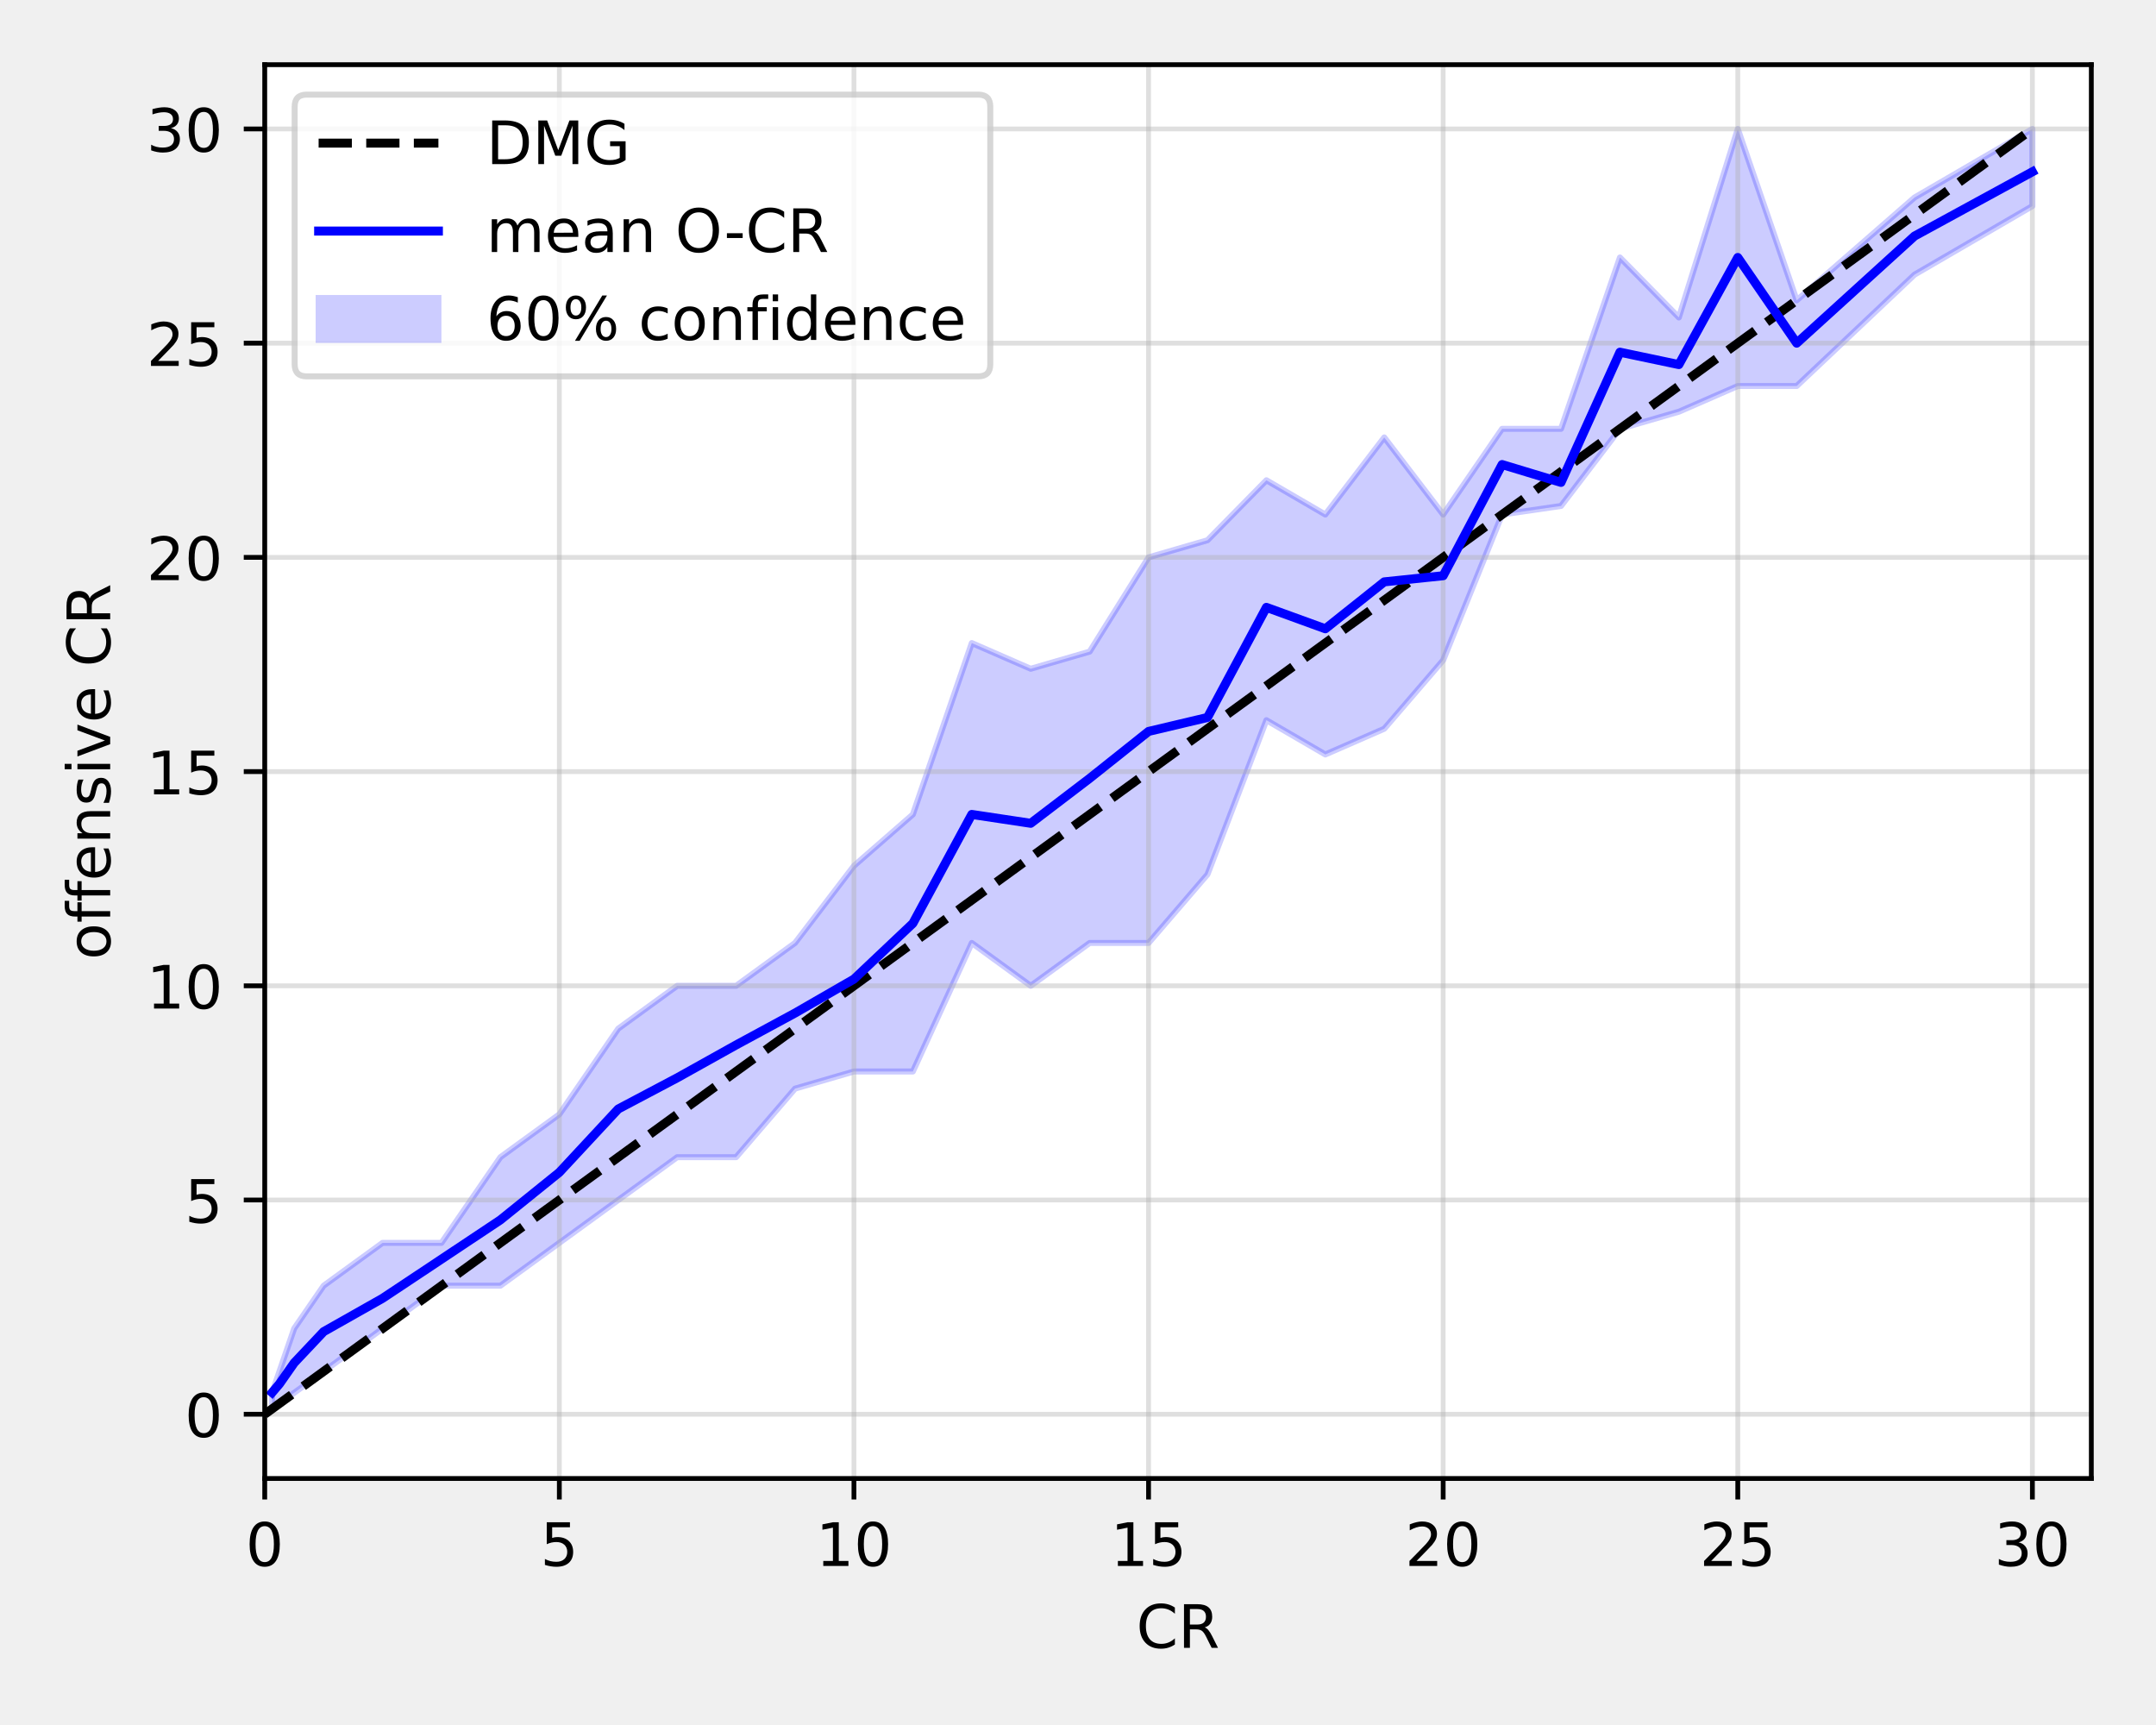
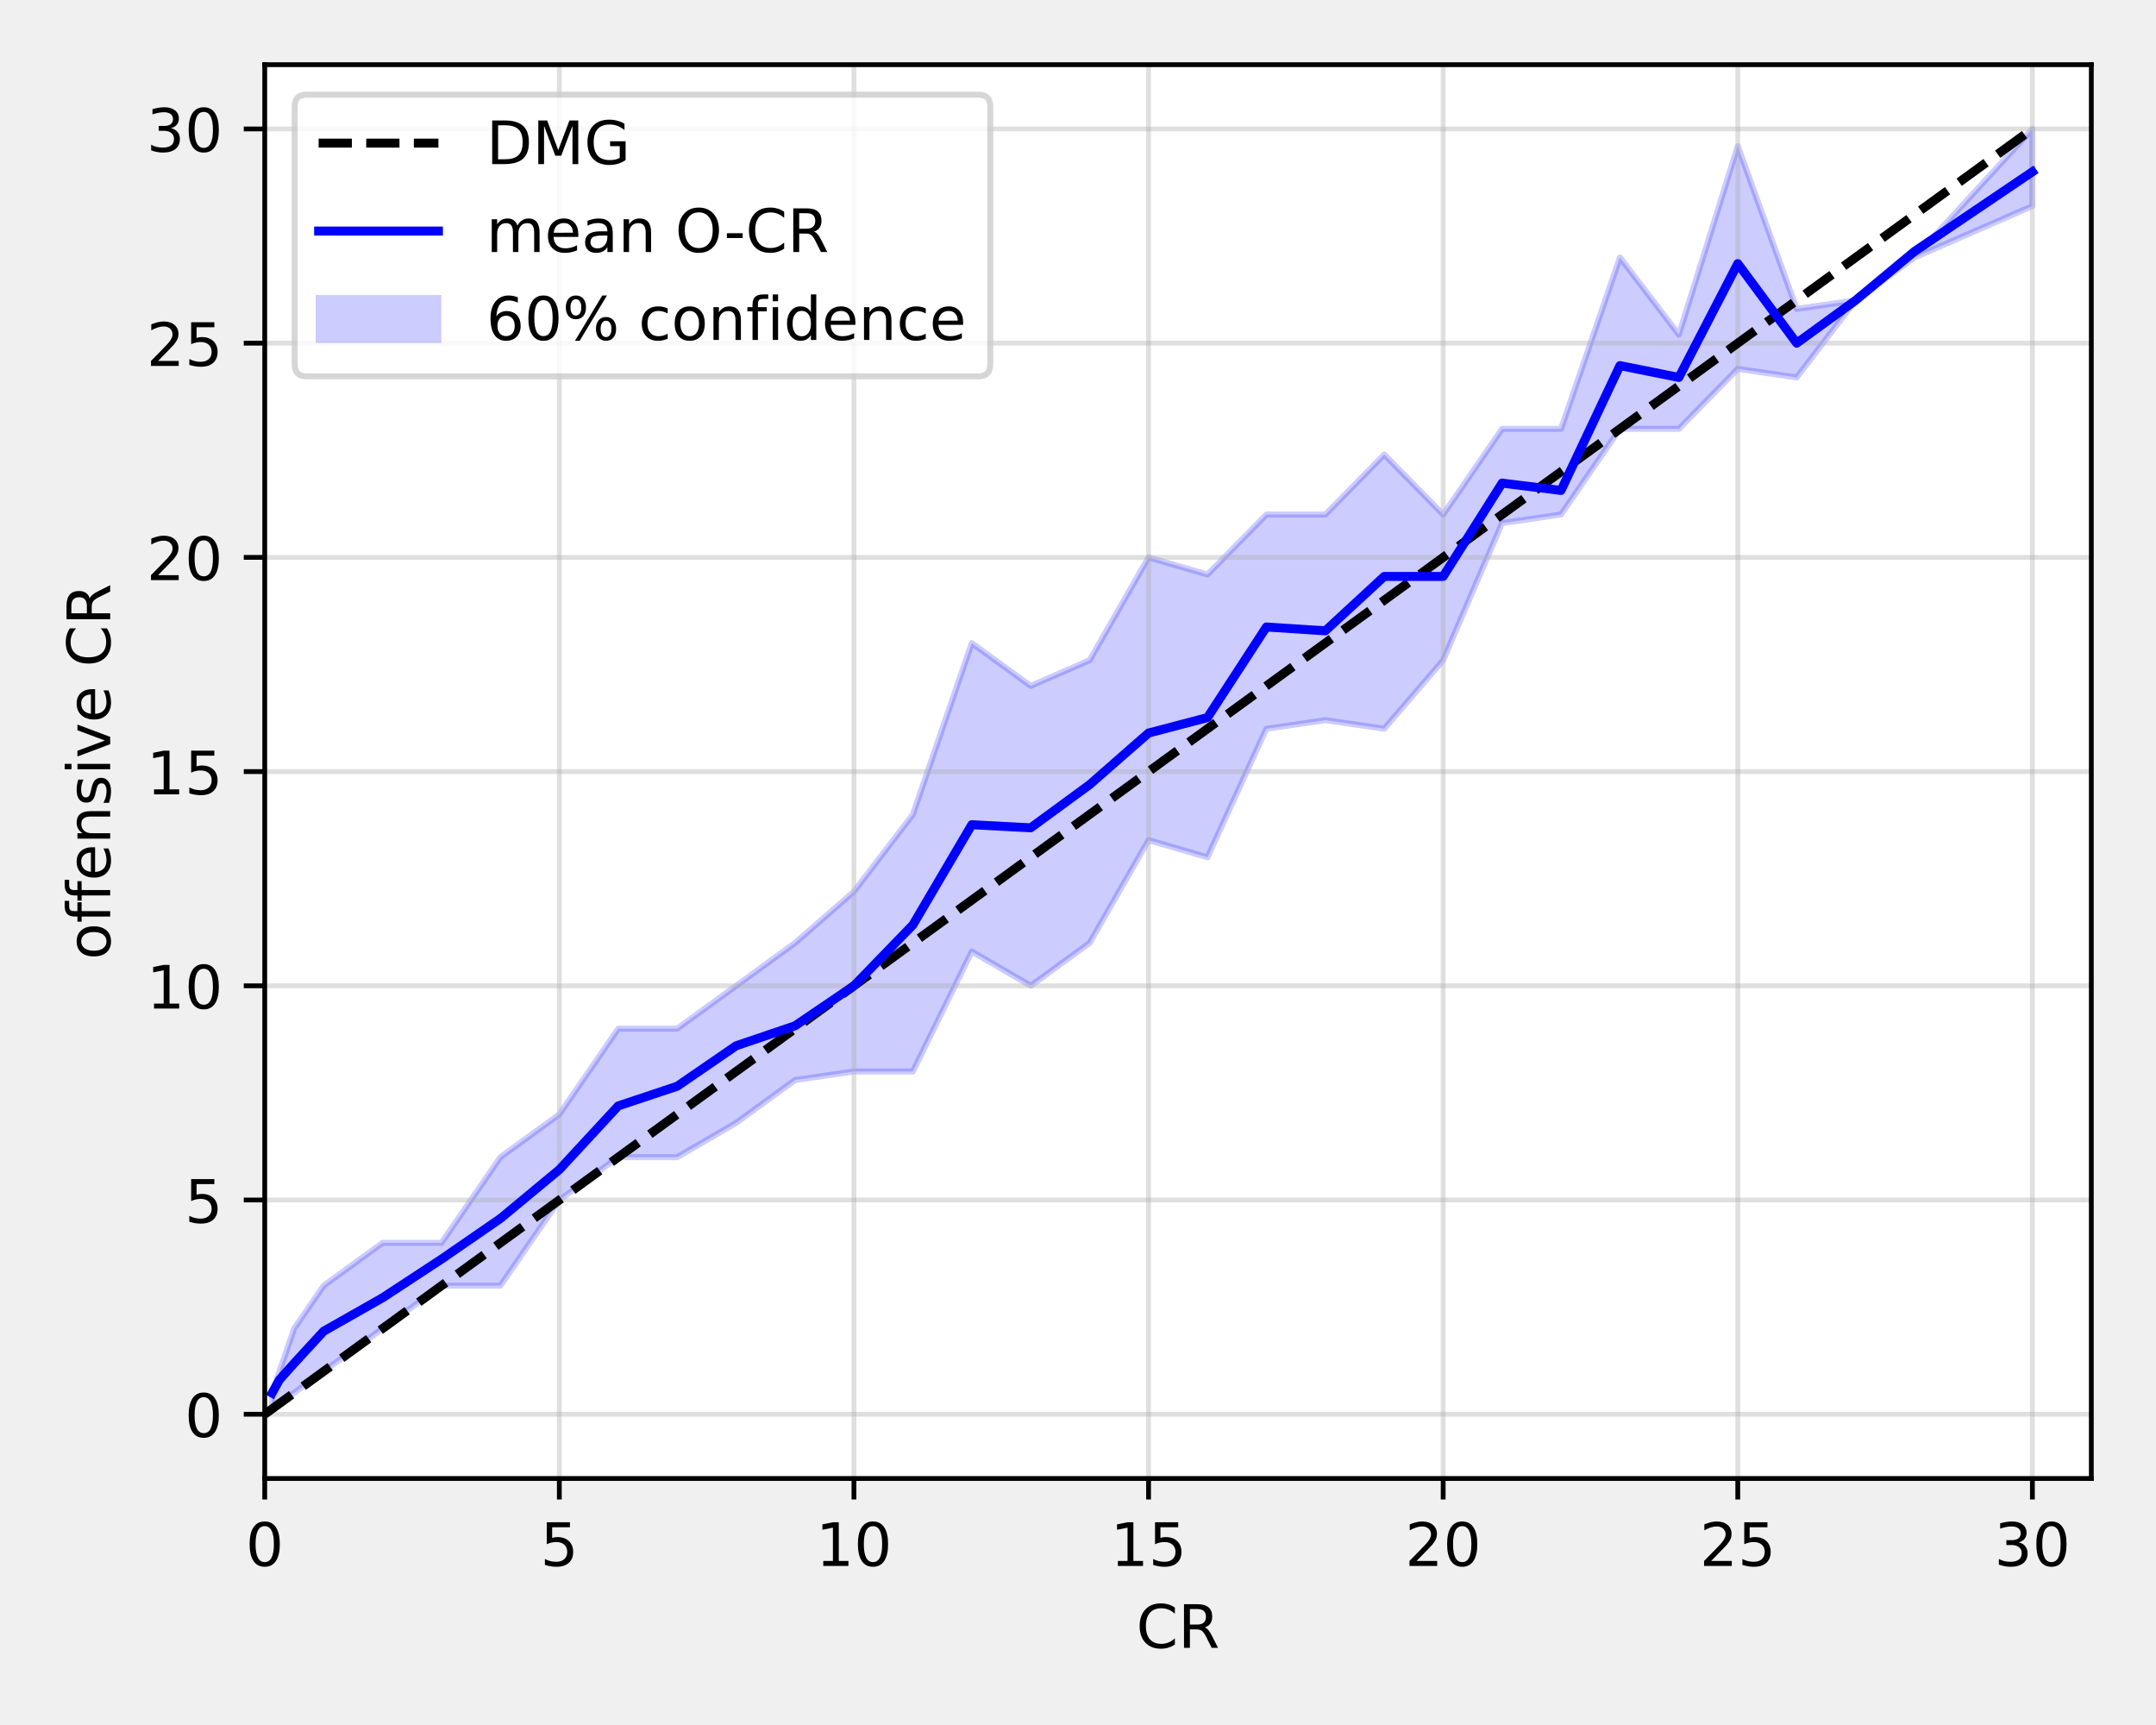
<svg xmlns="http://www.w3.org/2000/svg" xmlns:xlink="http://www.w3.org/1999/xlink" height="288pt" version="1.1" viewBox="0 0 360 288" width="360pt">
  <defs>
    <style type="text/css">*{stroke-linecap:butt;stroke-linejoin:round;}</style>
  </defs>
  <g id="figure_1">
    <g id="patch_1">
      <path d="M 0 288  L 360 288  L 360 0  L 0 0  z " style="fill:none;" />
    </g>
    <g id="axes_1">
      <g id="patch_2">
        <path d="M 44.203 246.844  L 349.2 246.844  L 349.2 10.8  L 44.203 10.8  z " style="fill:#ffffff;" />
      </g>
      <g id="PolyCollection_1">
        <defs>
-           <path d="M 45.433 -55.462  L 45.433 -53.674  L 46.663 -53.674  L 49.122 -55.462  L 54.042 -59.038  L 63.88 -66.191  L 73.719 -73.344  L 83.558 -73.344  L 93.396 -80.497  L 103.235 -87.65  L 113.073 -94.803  L 122.912 -94.803  L 132.751 -106.247  L 142.589 -109.108  L 152.428 -109.108  L 162.266 -130.567  L 172.105 -123.414  L 181.944 -130.567  L 191.782 -130.567  L 201.621 -142.011  L 211.459 -167.762  L 221.298 -162.039  L 231.137 -166.331  L 240.975 -177.776  L 250.814 -202.095  L 260.653 -203.526  L 270.491 -216.401  L 280.33 -219.262  L 290.168 -223.554  L 300.007 -223.554  L 319.684 -242.151  L 339.361 -253.596  L 339.361 -266.471  L 339.361 -266.471  L 319.684 -255.026  L 300.007 -237.859  L 290.168 -266.471  L 280.33 -234.998  L 270.491 -245.012  L 260.653 -216.401  L 250.814 -216.401  L 240.975 -202.095  L 231.137 -214.97  L 221.298 -202.095  L 211.459 -207.817  L 201.621 -197.803  L 191.782 -194.942  L 181.944 -179.206  L 172.105 -176.345  L 162.266 -180.637  L 152.428 -152.025  L 142.589 -143.442  L 132.751 -130.567  L 122.912 -123.414  L 113.073 -123.414  L 103.235 -116.261  L 93.396 -101.955  L 83.558 -94.803  L 73.719 -80.497  L 63.88 -80.497  L 54.042 -73.344  L 49.122 -66.191  L 46.663 -59.038  L 45.433 -55.462  z " id="mcd72225d1b" style="stroke:#0000ff;stroke-opacity:0.2;" />
+           <path d="M 45.433 -55.462  L 45.433 -53.674  L 46.663 -53.674  L 49.122 -55.462  L 54.042 -59.038  L 63.88 -66.191  L 73.719 -73.344  L 83.558 -73.344  L 93.396 -87.65  L 103.235 -94.803  L 113.073 -94.803  L 122.912 -100.525  L 132.751 -107.678  L 142.589 -109.108  L 152.428 -109.108  L 162.266 -129.136  L 172.105 -123.414  L 181.944 -130.567  L 191.782 -147.734  L 201.621 -144.872  L 211.459 -166.331  L 221.298 -167.762  L 231.137 -166.331  L 240.975 -177.776  L 250.814 -200.665  L 260.653 -202.095  L 270.491 -216.401  L 280.33 -216.401  L 290.168 -226.415  L 300.007 -224.984  L 309.846 -237.859  L 319.684 -245.012  L 339.361 -253.596  L 339.361 -266.471  L 339.361 -266.471  L 319.684 -245.012  L 309.846 -237.859  L 300.007 -236.429  L 290.168 -263.61  L 280.33 -232.137  L 270.491 -245.012  L 260.653 -216.401  L 250.814 -216.401  L 240.975 -202.095  L 231.137 -212.109  L 221.298 -202.095  L 211.459 -202.095  L 201.621 -192.081  L 191.782 -194.942  L 181.944 -177.776  L 172.105 -173.484  L 162.266 -180.637  L 152.428 -152.025  L 142.589 -139.15  L 132.751 -130.567  L 122.912 -123.414  L 113.073 -116.261  L 103.235 -116.261  L 93.396 -101.955  L 83.558 -94.803  L 73.719 -80.497  L 63.88 -80.497  L 54.042 -73.344  L 49.122 -66.191  L 46.663 -59.038  L 45.433 -55.462  z " id="m04fa3a4625" style="stroke:#0000ff;stroke-opacity:0.2;" />
        </defs>
-         <g clip-path="url(#p4cd18adfa7)">
-           <use style="fill:#0000ff;fill-opacity:0.2;stroke:#0000ff;stroke-opacity:0.2;" x="0" xlink:href="#mcd72225d1b" y="288" />
+         <g clip-path="url(#pb06943014a)">
+           <use style="fill:#0000ff;fill-opacity:0.2;stroke:#0000ff;stroke-opacity:0.2;" x="0" xlink:href="#m04fa3a4625" y="288" />
        </g>
      </g>
      <g id="matplotlib.axis_1">
        <g id="xtick_1">
          <g id="line2d_1">
-             <path clip-path="url(#p4cd18adfa7)" d="M 44.203 246.844  L 44.203 10.8  " style="fill:none;stroke:#b0b0b0;stroke-linecap:square;stroke-opacity:0.4;stroke-width:0.8;" />
+             <path clip-path="url(#pb06943014a)" d="M 44.203 246.844  L 44.203 10.8  " style="fill:none;stroke:#b0b0b0;stroke-linecap:square;stroke-opacity:0.4;stroke-width:0.8;" />
          </g>
          <g id="line2d_2">
            <defs>
-               <path d="M 0 0  L 0 3.5  " id="me4861f5e80" style="stroke:#000000;stroke-width:0.8;" />
-             </defs>
-             <g>
-               <use style="stroke:#000000;stroke-width:0.8;" x="44.203" xlink:href="#me4861f5e80" y="246.844" />
+               <path d="M 0 0  L 0 3.5  " id="m5f809f727a" style="stroke:#000000;stroke-width:0.8;" />
+             </defs>
+             <g>
+               <use style="stroke:#000000;stroke-width:0.8;" x="44.203" xlink:href="#m5f809f727a" y="246.844" />
            </g>
          </g>
          <g id="text_1">
            <g transform="translate(41.02188 261.4422)scale(0.1 -0.1)">
              <defs>
                <path d="M 31.781 66.406  Q 24.172 66.406 20.328 58.906  Q 16.5 51.422 16.5 36.375  Q 16.5 21.391 20.328 13.891  Q 24.172 6.391 31.781 6.391  Q 39.453 6.391 43.281 13.891  Q 47.125 21.391 47.125 36.375  Q 47.125 51.422 43.281 58.906  Q 39.453 66.406 31.781 66.406  z M 31.781 74.219  Q 44.047 74.219 50.516 64.516  Q 56.984 54.828 56.984 36.375  Q 56.984 17.969 50.516 8.266  Q 44.047 -1.422 31.781 -1.422  Q 19.531 -1.422 13.062 8.266  Q 6.594 17.969 6.594 36.375  Q 6.594 54.828 13.062 64.516  Q 19.531 74.219 31.781 74.219  z " id="DejaVuSans-48" />
              </defs>
              <use xlink:href="#DejaVuSans-48" />
            </g>
          </g>
        </g>
        <g id="xtick_2">
          <g id="line2d_3">
-             <path clip-path="url(#p4cd18adfa7)" d="M 93.396 246.844  L 93.396 10.8  " style="fill:none;stroke:#b0b0b0;stroke-linecap:square;stroke-opacity:0.4;stroke-width:0.8;" />
+             <path clip-path="url(#pb06943014a)" d="M 93.396 246.844  L 93.396 10.8  " style="fill:none;stroke:#b0b0b0;stroke-linecap:square;stroke-opacity:0.4;stroke-width:0.8;" />
          </g>
          <g id="line2d_4">
            <g>
-               <use style="stroke:#000000;stroke-width:0.8;" x="93.396" xlink:href="#me4861f5e80" y="246.844" />
+               <use style="stroke:#000000;stroke-width:0.8;" x="93.396" xlink:href="#m5f809f727a" y="246.844" />
            </g>
          </g>
          <g id="text_2">
            <g transform="translate(90.21492 261.4422)scale(0.1 -0.1)">
              <defs>
                <path d="M 10.797 72.906  L 49.516 72.906  L 49.516 64.594  L 19.828 64.594  L 19.828 46.734  Q 21.969 47.469 24.109 47.828  Q 26.266 48.188 28.422 48.188  Q 40.625 48.188 47.75 41.5  Q 54.891 34.812 54.891 23.391  Q 54.891 11.625 47.562 5.094  Q 40.234 -1.422 26.906 -1.422  Q 22.312 -1.422 17.547 -0.641  Q 12.797 0.141 7.719 1.703  L 7.719 11.625  Q 12.109 9.234 16.797 8.062  Q 21.484 6.891 26.703 6.891  Q 35.156 6.891 40.078 11.328  Q 45.016 15.766 45.016 23.391  Q 45.016 31 40.078 35.438  Q 35.156 39.891 26.703 39.891  Q 22.75 39.891 18.812 39.016  Q 14.891 38.141 10.797 36.281  z " id="DejaVuSans-53" />
              </defs>
              <use xlink:href="#DejaVuSans-53" />
            </g>
          </g>
        </g>
        <g id="xtick_3">
          <g id="line2d_5">
-             <path clip-path="url(#p4cd18adfa7)" d="M 142.589 246.844  L 142.589 10.8  " style="fill:none;stroke:#b0b0b0;stroke-linecap:square;stroke-opacity:0.4;stroke-width:0.8;" />
+             <path clip-path="url(#pb06943014a)" d="M 142.589 246.844  L 142.589 10.8  " style="fill:none;stroke:#b0b0b0;stroke-linecap:square;stroke-opacity:0.4;stroke-width:0.8;" />
          </g>
          <g id="line2d_6">
            <g>
-               <use style="stroke:#000000;stroke-width:0.8;" x="142.589" xlink:href="#me4861f5e80" y="246.844" />
+               <use style="stroke:#000000;stroke-width:0.8;" x="142.589" xlink:href="#m5f809f727a" y="246.844" />
            </g>
          </g>
          <g id="text_3">
            <g transform="translate(136.2267 261.4422)scale(0.1 -0.1)">
              <defs>
                <path d="M 12.406 8.297  L 28.516 8.297  L 28.516 63.922  L 10.984 60.406  L 10.984 69.391  L 28.422 72.906  L 38.281 72.906  L 38.281 8.297  L 54.391 8.297  L 54.391 0  L 12.406 0  z " id="DejaVuSans-49" />
              </defs>
              <use xlink:href="#DejaVuSans-49" />
              <use x="63.623" xlink:href="#DejaVuSans-48" />
            </g>
          </g>
        </g>
        <g id="xtick_4">
          <g id="line2d_7">
-             <path clip-path="url(#p4cd18adfa7)" d="M 191.782 246.844  L 191.782 10.8  " style="fill:none;stroke:#b0b0b0;stroke-linecap:square;stroke-opacity:0.4;stroke-width:0.8;" />
+             <path clip-path="url(#pb06943014a)" d="M 191.782 246.844  L 191.782 10.8  " style="fill:none;stroke:#b0b0b0;stroke-linecap:square;stroke-opacity:0.4;stroke-width:0.8;" />
          </g>
          <g id="line2d_8">
            <g>
-               <use style="stroke:#000000;stroke-width:0.8;" x="191.782" xlink:href="#me4861f5e80" y="246.844" />
+               <use style="stroke:#000000;stroke-width:0.8;" x="191.782" xlink:href="#m5f809f727a" y="246.844" />
            </g>
          </g>
          <g id="text_4">
            <g transform="translate(185.4198 261.4422)scale(0.1 -0.1)">
              <use xlink:href="#DejaVuSans-49" />
              <use x="63.623" xlink:href="#DejaVuSans-53" />
            </g>
          </g>
        </g>
        <g id="xtick_5">
          <g id="line2d_9">
-             <path clip-path="url(#p4cd18adfa7)" d="M 240.975 246.844  L 240.975 10.8  " style="fill:none;stroke:#b0b0b0;stroke-linecap:square;stroke-opacity:0.4;stroke-width:0.8;" />
+             <path clip-path="url(#pb06943014a)" d="M 240.975 246.844  L 240.975 10.8  " style="fill:none;stroke:#b0b0b0;stroke-linecap:square;stroke-opacity:0.4;stroke-width:0.8;" />
          </g>
          <g id="line2d_10">
            <g>
-               <use style="stroke:#000000;stroke-width:0.8;" x="240.975" xlink:href="#me4861f5e80" y="246.844" />
+               <use style="stroke:#000000;stroke-width:0.8;" x="240.975" xlink:href="#m5f809f727a" y="246.844" />
            </g>
          </g>
          <g id="text_5">
            <g transform="translate(234.6128 261.4422)scale(0.1 -0.1)">
              <defs>
                <path d="M 19.188 8.297  L 53.609 8.297  L 53.609 0  L 7.328 0  L 7.328 8.297  Q 12.938 14.109 22.625 23.891  Q 32.328 33.688 34.812 36.531  Q 39.547 41.844 41.422 45.531  Q 43.312 49.219 43.312 52.781  Q 43.312 58.594 39.234 62.25  Q 35.156 65.922 28.609 65.922  Q 23.969 65.922 18.812 64.312  Q 13.672 62.703 7.812 59.422  L 7.812 69.391  Q 13.766 71.781 18.938 73  Q 24.125 74.219 28.422 74.219  Q 39.75 74.219 46.484 68.547  Q 53.219 62.891 53.219 53.422  Q 53.219 48.922 51.531 44.891  Q 49.859 40.875 45.406 35.406  Q 44.188 33.984 37.641 27.219  Q 31.109 20.453 19.188 8.297  z " id="DejaVuSans-50" />
              </defs>
              <use xlink:href="#DejaVuSans-50" />
              <use x="63.623" xlink:href="#DejaVuSans-48" />
            </g>
          </g>
        </g>
        <g id="xtick_6">
          <g id="line2d_11">
-             <path clip-path="url(#p4cd18adfa7)" d="M 290.168 246.844  L 290.168 10.8  " style="fill:none;stroke:#b0b0b0;stroke-linecap:square;stroke-opacity:0.4;stroke-width:0.8;" />
+             <path clip-path="url(#pb06943014a)" d="M 290.168 246.844  L 290.168 10.8  " style="fill:none;stroke:#b0b0b0;stroke-linecap:square;stroke-opacity:0.4;stroke-width:0.8;" />
          </g>
          <g id="line2d_12">
            <g>
-               <use style="stroke:#000000;stroke-width:0.8;" x="290.168" xlink:href="#me4861f5e80" y="246.844" />
+               <use style="stroke:#000000;stroke-width:0.8;" x="290.168" xlink:href="#m5f809f727a" y="246.844" />
            </g>
          </g>
          <g id="text_6">
            <g transform="translate(283.8058 261.4422)scale(0.1 -0.1)">
              <use xlink:href="#DejaVuSans-50" />
              <use x="63.623" xlink:href="#DejaVuSans-53" />
            </g>
          </g>
        </g>
        <g id="xtick_7">
          <g id="line2d_13">
-             <path clip-path="url(#p4cd18adfa7)" d="M 339.361 246.844  L 339.361 10.8  " style="fill:none;stroke:#b0b0b0;stroke-linecap:square;stroke-opacity:0.4;stroke-width:0.8;" />
+             <path clip-path="url(#pb06943014a)" d="M 339.361 246.844  L 339.361 10.8  " style="fill:none;stroke:#b0b0b0;stroke-linecap:square;stroke-opacity:0.4;stroke-width:0.8;" />
          </g>
          <g id="line2d_14">
            <g>
-               <use style="stroke:#000000;stroke-width:0.8;" x="339.361" xlink:href="#me4861f5e80" y="246.844" />
+               <use style="stroke:#000000;stroke-width:0.8;" x="339.361" xlink:href="#m5f809f727a" y="246.844" />
            </g>
          </g>
          <g id="text_7">
            <g transform="translate(332.9989 261.4422)scale(0.1 -0.1)">
              <defs>
                <path d="M 40.578 39.312  Q 47.656 37.797 51.625 33  Q 55.609 28.219 55.609 21.188  Q 55.609 10.406 48.188 4.484  Q 40.766 -1.422 27.094 -1.422  Q 22.516 -1.422 17.656 -0.516  Q 12.797 0.391 7.625 2.203  L 7.625 11.719  Q 11.719 9.328 16.594 8.109  Q 21.484 6.891 26.812 6.891  Q 36.078 6.891 40.938 10.547  Q 45.797 14.203 45.797 21.188  Q 45.797 27.641 41.281 31.266  Q 36.766 34.906 28.719 34.906  L 20.219 34.906  L 20.219 43.016  L 29.109 43.016  Q 36.375 43.016 40.234 45.922  Q 44.094 48.828 44.094 54.297  Q 44.094 59.906 40.109 62.906  Q 36.141 65.922 28.719 65.922  Q 24.656 65.922 20.016 65.031  Q 15.375 64.156 9.812 62.312  L 9.812 71.094  Q 15.438 72.656 20.344 73.438  Q 25.25 74.219 29.594 74.219  Q 40.828 74.219 47.359 69.109  Q 53.906 64.016 53.906 55.328  Q 53.906 49.266 50.438 45.094  Q 46.969 40.922 40.578 39.312  z " id="DejaVuSans-51" />
              </defs>
              <use xlink:href="#DejaVuSans-51" />
              <use x="63.623" xlink:href="#DejaVuSans-48" />
            </g>
          </g>
        </g>
        <g id="text_8">
          <g transform="translate(189.7359 275.1203)scale(0.1 -0.1)">
            <defs>
              <path d="M 64.406 67.281  L 64.406 56.891  Q 59.422 61.531 53.781 63.812  Q 48.141 66.109 41.797 66.109  Q 29.297 66.109 22.656 58.469  Q 16.016 50.828 16.016 36.375  Q 16.016 21.969 22.656 14.328  Q 29.297 6.688 41.797 6.688  Q 48.141 6.688 53.781 8.984  Q 59.422 11.281 64.406 15.922  L 64.406 5.609  Q 59.234 2.094 53.438 0.328  Q 47.656 -1.422 41.219 -1.422  Q 24.656 -1.422 15.125 8.703  Q 5.609 18.844 5.609 36.375  Q 5.609 53.953 15.125 64.078  Q 24.656 74.219 41.219 74.219  Q 47.75 74.219 53.531 72.484  Q 59.328 70.75 64.406 67.281  z " id="DejaVuSans-67" />
              <path d="M 44.391 34.188  Q 47.562 33.109 50.562 29.594  Q 53.562 26.078 56.594 19.922  L 66.609 0  L 56 0  L 46.688 18.703  Q 43.062 26.031 39.672 28.422  Q 36.281 30.812 30.422 30.812  L 19.672 30.812  L 19.672 0  L 9.812 0  L 9.812 72.906  L 32.078 72.906  Q 44.578 72.906 50.734 67.672  Q 56.891 62.453 56.891 51.906  Q 56.891 45.016 53.688 40.469  Q 50.484 35.938 44.391 34.188  z M 19.672 64.797  L 19.672 38.922  L 32.078 38.922  Q 39.203 38.922 42.844 42.219  Q 46.484 45.516 46.484 51.906  Q 46.484 58.297 42.844 61.547  Q 39.203 64.797 32.078 64.797  z " id="DejaVuSans-82" />
            </defs>
            <use xlink:href="#DejaVuSans-67" />
            <use x="69.824" xlink:href="#DejaVuSans-82" />
          </g>
        </g>
      </g>
      <g id="matplotlib.axis_2">
        <g id="ytick_1">
          <g id="line2d_15">
-             <path clip-path="url(#p4cd18adfa7)" d="M 44.203 236.114  L 349.2 236.114  " style="fill:none;stroke:#b0b0b0;stroke-linecap:square;stroke-opacity:0.4;stroke-width:0.8;" />
+             <path clip-path="url(#pb06943014a)" d="M 44.203 236.114  L 349.2 236.114  " style="fill:none;stroke:#b0b0b0;stroke-linecap:square;stroke-opacity:0.4;stroke-width:0.8;" />
          </g>
          <g id="line2d_16">
            <defs>
-               <path d="M 0 0  L -3.5 0  " id="mf20b136aab" style="stroke:#000000;stroke-width:0.8;" />
-             </defs>
-             <g>
-               <use style="stroke:#000000;stroke-width:0.8;" x="44.203" xlink:href="#mf20b136aab" y="236.114" />
+               <path d="M 0 0  L -3.5 0  " id="m5bba1f485a" style="stroke:#000000;stroke-width:0.8;" />
+             </defs>
+             <g>
+               <use style="stroke:#000000;stroke-width:0.8;" x="44.203" xlink:href="#m5bba1f485a" y="236.114" />
            </g>
          </g>
          <g id="text_9">
            <g transform="translate(30.84062 239.9137)scale(0.1 -0.1)">
              <use xlink:href="#DejaVuSans-48" />
            </g>
          </g>
        </g>
        <g id="ytick_2">
          <g id="line2d_17">
-             <path clip-path="url(#p4cd18adfa7)" d="M 44.203 200.35  L 349.2 200.35  " style="fill:none;stroke:#b0b0b0;stroke-linecap:square;stroke-opacity:0.4;stroke-width:0.8;" />
+             <path clip-path="url(#pb06943014a)" d="M 44.203 200.35  L 349.2 200.35  " style="fill:none;stroke:#b0b0b0;stroke-linecap:square;stroke-opacity:0.4;stroke-width:0.8;" />
          </g>
          <g id="line2d_18">
            <g>
-               <use style="stroke:#000000;stroke-width:0.8;" x="44.203" xlink:href="#mf20b136aab" y="200.35" />
+               <use style="stroke:#000000;stroke-width:0.8;" x="44.203" xlink:href="#m5bba1f485a" y="200.35" />
            </g>
          </g>
          <g id="text_10">
            <g transform="translate(30.84062 204.1495)scale(0.1 -0.1)">
              <use xlink:href="#DejaVuSans-53" />
            </g>
          </g>
        </g>
        <g id="ytick_3">
          <g id="line2d_19">
-             <path clip-path="url(#p4cd18adfa7)" d="M 44.203 164.586  L 349.2 164.586  " style="fill:none;stroke:#b0b0b0;stroke-linecap:square;stroke-opacity:0.4;stroke-width:0.8;" />
+             <path clip-path="url(#pb06943014a)" d="M 44.203 164.586  L 349.2 164.586  " style="fill:none;stroke:#b0b0b0;stroke-linecap:square;stroke-opacity:0.4;stroke-width:0.8;" />
          </g>
          <g id="line2d_20">
            <g>
-               <use style="stroke:#000000;stroke-width:0.8;" x="44.203" xlink:href="#mf20b136aab" y="164.586" />
+               <use style="stroke:#000000;stroke-width:0.8;" x="44.203" xlink:href="#m5bba1f485a" y="164.586" />
            </g>
          </g>
          <g id="text_11">
            <g transform="translate(24.47812 168.3853)scale(0.1 -0.1)">
              <use xlink:href="#DejaVuSans-49" />
              <use x="63.623" xlink:href="#DejaVuSans-48" />
            </g>
          </g>
        </g>
        <g id="ytick_4">
          <g id="line2d_21">
-             <path clip-path="url(#p4cd18adfa7)" d="M 44.203 128.822  L 349.2 128.822  " style="fill:none;stroke:#b0b0b0;stroke-linecap:square;stroke-opacity:0.4;stroke-width:0.8;" />
+             <path clip-path="url(#pb06943014a)" d="M 44.203 128.822  L 349.2 128.822  " style="fill:none;stroke:#b0b0b0;stroke-linecap:square;stroke-opacity:0.4;stroke-width:0.8;" />
          </g>
          <g id="line2d_22">
            <g>
-               <use style="stroke:#000000;stroke-width:0.8;" x="44.203" xlink:href="#mf20b136aab" y="128.822" />
+               <use style="stroke:#000000;stroke-width:0.8;" x="44.203" xlink:href="#m5bba1f485a" y="128.822" />
            </g>
          </g>
          <g id="text_12">
            <g transform="translate(24.47812 132.6211)scale(0.1 -0.1)">
              <use xlink:href="#DejaVuSans-49" />
              <use x="63.623" xlink:href="#DejaVuSans-53" />
            </g>
          </g>
        </g>
        <g id="ytick_5">
          <g id="line2d_23">
-             <path clip-path="url(#p4cd18adfa7)" d="M 44.203 93.058  L 349.2 93.058  " style="fill:none;stroke:#b0b0b0;stroke-linecap:square;stroke-opacity:0.4;stroke-width:0.8;" />
+             <path clip-path="url(#pb06943014a)" d="M 44.203 93.058  L 349.2 93.058  " style="fill:none;stroke:#b0b0b0;stroke-linecap:square;stroke-opacity:0.4;stroke-width:0.8;" />
          </g>
          <g id="line2d_24">
            <g>
-               <use style="stroke:#000000;stroke-width:0.8;" x="44.203" xlink:href="#mf20b136aab" y="93.058" />
+               <use style="stroke:#000000;stroke-width:0.8;" x="44.203" xlink:href="#m5bba1f485a" y="93.058" />
            </g>
          </g>
          <g id="text_13">
            <g transform="translate(24.47812 96.85689)scale(0.1 -0.1)">
              <use xlink:href="#DejaVuSans-50" />
              <use x="63.623" xlink:href="#DejaVuSans-48" />
            </g>
          </g>
        </g>
        <g id="ytick_6">
          <g id="line2d_25">
-             <path clip-path="url(#p4cd18adfa7)" d="M 44.203 57.293  L 349.2 57.293  " style="fill:none;stroke:#b0b0b0;stroke-linecap:square;stroke-opacity:0.4;stroke-width:0.8;" />
+             <path clip-path="url(#pb06943014a)" d="M 44.203 57.293  L 349.2 57.293  " style="fill:none;stroke:#b0b0b0;stroke-linecap:square;stroke-opacity:0.4;stroke-width:0.8;" />
          </g>
          <g id="line2d_26">
            <g>
-               <use style="stroke:#000000;stroke-width:0.8;" x="44.203" xlink:href="#mf20b136aab" y="57.293" />
+               <use style="stroke:#000000;stroke-width:0.8;" x="44.203" xlink:href="#m5bba1f485a" y="57.293" />
            </g>
          </g>
          <g id="text_14">
            <g transform="translate(24.47812 61.09269)scale(0.1 -0.1)">
              <use xlink:href="#DejaVuSans-50" />
              <use x="63.623" xlink:href="#DejaVuSans-53" />
            </g>
          </g>
        </g>
        <g id="ytick_7">
          <g id="line2d_27">
-             <path clip-path="url(#p4cd18adfa7)" d="M 44.203 21.529  L 349.2 21.529  " style="fill:none;stroke:#b0b0b0;stroke-linecap:square;stroke-opacity:0.4;stroke-width:0.8;" />
+             <path clip-path="url(#pb06943014a)" d="M 44.203 21.529  L 349.2 21.529  " style="fill:none;stroke:#b0b0b0;stroke-linecap:square;stroke-opacity:0.4;stroke-width:0.8;" />
          </g>
          <g id="line2d_28">
            <g>
-               <use style="stroke:#000000;stroke-width:0.8;" x="44.203" xlink:href="#mf20b136aab" y="21.529" />
+               <use style="stroke:#000000;stroke-width:0.8;" x="44.203" xlink:href="#m5bba1f485a" y="21.529" />
            </g>
          </g>
          <g id="text_15">
            <g transform="translate(24.47812 25.32848)scale(0.1 -0.1)">
              <use xlink:href="#DejaVuSans-51" />
              <use x="63.623" xlink:href="#DejaVuSans-48" />
            </g>
          </g>
        </g>
        <g id="text_16">
          <g transform="translate(18.39844 160.2312)rotate(-90)scale(0.1 -0.1)">
            <defs>
              <path d="M 30.609 48.391  Q 23.391 48.391 19.188 42.75  Q 14.984 37.109 14.984 27.297  Q 14.984 17.484 19.156 11.844  Q 23.344 6.203 30.609 6.203  Q 37.797 6.203 41.984 11.859  Q 46.188 17.531 46.188 27.297  Q 46.188 37.016 41.984 42.703  Q 37.797 48.391 30.609 48.391  z M 30.609 56  Q 42.328 56 49.016 48.375  Q 55.719 40.766 55.719 27.297  Q 55.719 13.875 49.016 6.219  Q 42.328 -1.422 30.609 -1.422  Q 18.844 -1.422 12.172 6.219  Q 5.516 13.875 5.516 27.297  Q 5.516 40.766 12.172 48.375  Q 18.844 56 30.609 56  z " id="DejaVuSans-111" />
              <path d="M 37.109 75.984  L 37.109 68.5  L 28.516 68.5  Q 23.688 68.5 21.797 66.547  Q 19.922 64.594 19.922 59.516  L 19.922 54.688  L 34.719 54.688  L 34.719 47.703  L 19.922 47.703  L 19.922 0  L 10.891 0  L 10.891 47.703  L 2.297 47.703  L 2.297 54.688  L 10.891 54.688  L 10.891 58.5  Q 10.891 67.625 15.141 71.797  Q 19.391 75.984 28.609 75.984  z " id="DejaVuSans-102" />
              <path d="M 56.203 29.594  L 56.203 25.203  L 14.891 25.203  Q 15.484 15.922 20.484 11.062  Q 25.484 6.203 34.422 6.203  Q 39.594 6.203 44.453 7.469  Q 49.312 8.734 54.109 11.281  L 54.109 2.781  Q 49.266 0.734 44.188 -0.344  Q 39.109 -1.422 33.891 -1.422  Q 20.797 -1.422 13.156 6.188  Q 5.516 13.812 5.516 26.812  Q 5.516 40.234 12.766 48.109  Q 20.016 56 32.328 56  Q 43.359 56 49.781 48.891  Q 56.203 41.797 56.203 29.594  z M 47.219 32.234  Q 47.125 39.594 43.094 43.984  Q 39.062 48.391 32.422 48.391  Q 24.906 48.391 20.391 44.141  Q 15.875 39.891 15.188 32.172  z " id="DejaVuSans-101" />
              <path d="M 54.891 33.016  L 54.891 0  L 45.906 0  L 45.906 32.719  Q 45.906 40.484 42.875 44.328  Q 39.844 48.188 33.797 48.188  Q 26.516 48.188 22.312 43.547  Q 18.109 38.922 18.109 30.906  L 18.109 0  L 9.078 0  L 9.078 54.688  L 18.109 54.688  L 18.109 46.188  Q 21.344 51.125 25.703 53.562  Q 30.078 56 35.797 56  Q 45.219 56 50.047 50.172  Q 54.891 44.344 54.891 33.016  z " id="DejaVuSans-110" />
              <path d="M 44.281 53.078  L 44.281 44.578  Q 40.484 46.531 36.375 47.5  Q 32.281 48.484 27.875 48.484  Q 21.188 48.484 17.844 46.438  Q 14.5 44.391 14.5 40.281  Q 14.5 37.156 16.891 35.375  Q 19.281 33.594 26.516 31.984  L 29.594 31.297  Q 39.156 29.25 43.188 25.516  Q 47.219 21.781 47.219 15.094  Q 47.219 7.469 41.188 3.016  Q 35.156 -1.422 24.609 -1.422  Q 20.219 -1.422 15.453 -0.562  Q 10.688 0.297 5.422 2  L 5.422 11.281  Q 10.406 8.688 15.234 7.391  Q 20.062 6.109 24.812 6.109  Q 31.156 6.109 34.562 8.281  Q 37.984 10.453 37.984 14.406  Q 37.984 18.062 35.516 20.016  Q 33.062 21.969 24.703 23.781  L 21.578 24.516  Q 13.234 26.266 9.516 29.906  Q 5.812 33.547 5.812 39.891  Q 5.812 47.609 11.281 51.797  Q 16.75 56 26.812 56  Q 31.781 56 36.172 55.266  Q 40.578 54.547 44.281 53.078  z " id="DejaVuSans-115" />
              <path d="M 9.422 54.688  L 18.406 54.688  L 18.406 0  L 9.422 0  z M 9.422 75.984  L 18.406 75.984  L 18.406 64.594  L 9.422 64.594  z " id="DejaVuSans-105" />
              <path d="M 2.984 54.688  L 12.5 54.688  L 29.594 8.797  L 46.688 54.688  L 56.203 54.688  L 35.688 0  L 23.484 0  z " id="DejaVuSans-118" />
              <path id="DejaVuSans-32" />
            </defs>
            <use xlink:href="#DejaVuSans-111" />
            <use x="61.182" xlink:href="#DejaVuSans-102" />
            <use x="96.387" xlink:href="#DejaVuSans-102" />
            <use x="131.592" xlink:href="#DejaVuSans-101" />
            <use x="193.115" xlink:href="#DejaVuSans-110" />
            <use x="256.494" xlink:href="#DejaVuSans-115" />
            <use x="308.594" xlink:href="#DejaVuSans-105" />
            <use x="336.377" xlink:href="#DejaVuSans-118" />
            <use x="395.557" xlink:href="#DejaVuSans-101" />
            <use x="457.08" xlink:href="#DejaVuSans-32" />
            <use x="488.867" xlink:href="#DejaVuSans-67" />
            <use x="558.691" xlink:href="#DejaVuSans-82" />
          </g>
        </g>
      </g>
      <g id="line2d_29">
-         <path clip-path="url(#p4cd18adfa7)" d="M 44.203 236.114  L 45.433 235.22  L 46.663 234.326  L 49.122 232.538  L 54.042 228.962  L 63.88 221.809  L 73.719 214.656  L 83.558 207.503  L 93.396 200.35  L 103.235 193.197  L 113.073 186.045  L 122.912 178.892  L 132.751 171.739  L 142.589 164.586  L 152.428 157.433  L 162.266 150.28  L 172.105 143.128  L 181.944 135.975  L 191.782 128.822  L 201.621 121.669  L 211.459 114.516  L 221.298 107.363  L 231.137 100.211  L 240.975 93.058  L 250.814 85.905  L 260.653 78.752  L 270.491 71.599  L 280.33 64.446  L 290.168 57.293  L 300.007 50.141  L 309.846 42.988  L 319.684 35.835  L 329.523 28.682  L 339.361 21.529  " style="fill:none;stroke:#000000;stroke-dasharray:5.55,2.4;stroke-dashoffset:0;stroke-width:1.5;" />
+         <path clip-path="url(#pb06943014a)" d="M 44.203 236.114  L 45.433 235.22  L 46.663 234.326  L 49.122 232.538  L 54.042 228.962  L 63.88 221.809  L 73.719 214.656  L 83.558 207.503  L 93.396 200.35  L 103.235 193.197  L 113.073 186.045  L 122.912 178.892  L 132.751 171.739  L 142.589 164.586  L 152.428 157.433  L 162.266 150.28  L 172.105 143.128  L 181.944 135.975  L 191.782 128.822  L 201.621 121.669  L 211.459 114.516  L 221.298 107.363  L 231.137 100.211  L 240.975 93.058  L 250.814 85.905  L 260.653 78.752  L 270.491 71.599  L 280.33 64.446  L 290.168 57.293  L 300.007 50.141  L 309.846 42.988  L 319.684 35.835  L 329.523 28.682  L 339.361 21.529  " style="fill:none;stroke:#000000;stroke-dasharray:5.55,2.4;stroke-dashoffset:0;stroke-width:1.5;" />
      </g>
      <g id="line2d_30">
-         <path clip-path="url(#p4cd18adfa7)" d="M 45.433 232.494  L 46.663 231.048  L 49.122 227.54  L 54.042 222.325  L 63.88 216.763  L 73.719 210.225  L 83.558 203.671  L 93.396 195.733  L 103.235 185.15  L 113.073 179.951  L 122.912 174.464  L 132.751 169.138  L 142.589 163.468  L 152.428 154.163  L 162.266 135.975  L 172.105 137.455  L 181.944 129.951  L 191.782 122.116  L 201.621 119.787  L 211.459 101.403  L 221.298 104.979  L 231.137 97.145  L 240.975 96.123  L 250.814 77.56  L 260.653 80.54  L 270.491 58.799  L 280.33 60.87  L 290.168 42.988  L 300.007 57.293  L 319.684 39.411  L 339.361 28.682  " style="fill:none;stroke:#0000ff;stroke-linecap:square;stroke-width:1.5;" />
+         <path clip-path="url(#pb06943014a)" d="M 45.433 232.576  L 46.663 230.358  L 49.122 227.601  L 54.042 222.256  L 63.88 216.673  L 73.719 210.222  L 83.558 203.439  L 93.396 195.276  L 103.235 184.636  L 113.073 181.358  L 122.912 174.6  L 132.751 171.262  L 142.589 164.586  L 152.428 154.422  L 162.266 137.691  L 172.105 138.21  L 181.944 130.999  L 191.782 122.384  L 201.621 119.803  L 211.459 104.681  L 221.298 105.32  L 231.137 96.237  L 240.975 96.237  L 250.814 80.659  L 260.653 81.881  L 270.491 61.04  L 280.33 63.016  L 290.168 44.01  L 300.007 57.293  L 309.846 50.141  L 319.684 41.966  L 339.361 28.682  " style="fill:none;stroke:#0000ff;stroke-linecap:square;stroke-width:1.5;" />
      </g>
      <g id="patch_3">
        <path d="M 44.203 246.844  L 44.203 10.8  " style="fill:none;stroke:#000000;stroke-linecap:square;stroke-linejoin:miter;stroke-width:0.8;" />
      </g>
      <g id="patch_4">
        <path d="M 349.2 246.844  L 349.2 10.8  " style="fill:none;stroke:#000000;stroke-linecap:square;stroke-linejoin:miter;stroke-width:0.8;" />
      </g>
      <g id="patch_5">
        <path d="M 44.203 246.844  L 349.2 246.844  " style="fill:none;stroke:#000000;stroke-linecap:square;stroke-linejoin:miter;stroke-width:0.8;" />
      </g>
      <g id="patch_6">
        <path d="M 44.203 10.8  L 349.2 10.8  " style="fill:none;stroke:#000000;stroke-linecap:square;stroke-linejoin:miter;stroke-width:0.8;" />
      </g>
      <g id="legend_1">
        <g id="patch_7">
          <path d="M 51.203 62.834  L 163.352 62.834  Q 165.352 62.834 165.352 60.834  L 165.352 17.8  Q 165.352 15.8 163.352 15.8  L 51.203 15.8  Q 49.203 15.8 49.203 17.8  L 49.203 60.834  Q 49.203 62.834 51.203 62.834  z " style="fill:#ffffff;opacity:0.8;stroke:#cccccc;stroke-linejoin:miter;" />
        </g>
        <g id="line2d_31">
          <path d="M 53.203 23.898  L 73.203 23.898  " style="fill:none;stroke:#000000;stroke-dasharray:5.55,2.4;stroke-dashoffset:0;stroke-width:1.5;" />
        </g>
        <g id="line2d_32" />
        <g id="text_17">
          <g transform="translate(81.20312 27.39844)scale(0.1 -0.1)">
            <defs>
              <path d="M 19.672 64.797  L 19.672 8.109  L 31.594 8.109  Q 46.688 8.109 53.688 14.938  Q 60.688 21.781 60.688 36.531  Q 60.688 51.172 53.688 57.984  Q 46.688 64.797 31.594 64.797  z M 9.812 72.906  L 30.078 72.906  Q 51.266 72.906 61.172 64.094  Q 71.094 55.281 71.094 36.531  Q 71.094 17.672 61.125 8.828  Q 51.172 0 30.078 0  L 9.812 0  z " id="DejaVuSans-68" />
              <path d="M 9.812 72.906  L 24.516 72.906  L 43.109 23.297  L 61.812 72.906  L 76.516 72.906  L 76.516 0  L 66.891 0  L 66.891 64.016  L 48.094 14.016  L 38.188 14.016  L 19.391 64.016  L 19.391 0  L 9.812 0  z " id="DejaVuSans-77" />
              <path d="M 59.516 10.406  L 59.516 29.984  L 43.406 29.984  L 43.406 38.094  L 69.281 38.094  L 69.281 6.781  Q 63.578 2.734 56.688 0.656  Q 49.812 -1.422 42 -1.422  Q 24.906 -1.422 15.25 8.562  Q 5.609 18.562 5.609 36.375  Q 5.609 54.25 15.25 64.234  Q 24.906 74.219 42 74.219  Q 49.125 74.219 55.547 72.453  Q 61.969 70.703 67.391 67.281  L 67.391 56.781  Q 61.922 61.422 55.766 63.766  Q 49.609 66.109 42.828 66.109  Q 29.438 66.109 22.719 58.641  Q 16.016 51.172 16.016 36.375  Q 16.016 21.625 22.719 14.156  Q 29.438 6.688 42.828 6.688  Q 48.047 6.688 52.141 7.594  Q 56.25 8.5 59.516 10.406  z " id="DejaVuSans-71" />
            </defs>
            <use xlink:href="#DejaVuSans-68" />
            <use x="77.002" xlink:href="#DejaVuSans-77" />
            <use x="163.281" xlink:href="#DejaVuSans-71" />
          </g>
        </g>
        <g id="line2d_33">
          <path d="M 53.203 38.577  L 73.203 38.577  " style="fill:none;stroke:#0000ff;stroke-linecap:square;stroke-width:1.5;" />
        </g>
        <g id="line2d_34" />
        <g id="text_18">
          <g transform="translate(81.20312 42.07656)scale(0.1 -0.1)">
            <defs>
              <path d="M 52 44.188  Q 55.375 50.25 60.062 53.125  Q 64.75 56 71.094 56  Q 79.641 56 84.281 50.016  Q 88.922 44.047 88.922 33.016  L 88.922 0  L 79.891 0  L 79.891 32.719  Q 79.891 40.578 77.094 44.375  Q 74.312 48.188 68.609 48.188  Q 61.625 48.188 57.562 43.547  Q 53.516 38.922 53.516 30.906  L 53.516 0  L 44.484 0  L 44.484 32.719  Q 44.484 40.625 41.703 44.406  Q 38.922 48.188 33.109 48.188  Q 26.219 48.188 22.156 43.531  Q 18.109 38.875 18.109 30.906  L 18.109 0  L 9.078 0  L 9.078 54.688  L 18.109 54.688  L 18.109 46.188  Q 21.188 51.219 25.484 53.609  Q 29.781 56 35.688 56  Q 41.656 56 45.828 52.969  Q 50 49.953 52 44.188  z " id="DejaVuSans-109" />
              <path d="M 34.281 27.484  Q 23.391 27.484 19.188 25  Q 14.984 22.516 14.984 16.5  Q 14.984 11.719 18.141 8.906  Q 21.297 6.109 26.703 6.109  Q 34.188 6.109 38.703 11.406  Q 43.219 16.703 43.219 25.484  L 43.219 27.484  z M 52.203 31.203  L 52.203 0  L 43.219 0  L 43.219 8.297  Q 40.141 3.328 35.547 0.953  Q 30.953 -1.422 24.312 -1.422  Q 15.922 -1.422 10.953 3.297  Q 6 8.016 6 15.922  Q 6 25.141 12.172 29.828  Q 18.359 34.516 30.609 34.516  L 43.219 34.516  L 43.219 35.406  Q 43.219 41.609 39.141 45  Q 35.062 48.391 27.688 48.391  Q 23 48.391 18.547 47.266  Q 14.109 46.141 10.016 43.891  L 10.016 52.203  Q 14.938 54.109 19.578 55.047  Q 24.219 56 28.609 56  Q 40.484 56 46.344 49.844  Q 52.203 43.703 52.203 31.203  z " id="DejaVuSans-97" />
              <path d="M 39.406 66.219  Q 28.656 66.219 22.328 58.203  Q 16.016 50.203 16.016 36.375  Q 16.016 22.609 22.328 14.594  Q 28.656 6.594 39.406 6.594  Q 50.141 6.594 56.422 14.594  Q 62.703 22.609 62.703 36.375  Q 62.703 50.203 56.422 58.203  Q 50.141 66.219 39.406 66.219  z M 39.406 74.219  Q 54.734 74.219 63.906 63.938  Q 73.094 53.656 73.094 36.375  Q 73.094 19.141 63.906 8.859  Q 54.734 -1.422 39.406 -1.422  Q 24.031 -1.422 14.812 8.828  Q 5.609 19.094 5.609 36.375  Q 5.609 53.656 14.812 63.938  Q 24.031 74.219 39.406 74.219  z " id="DejaVuSans-79" />
              <path d="M 4.891 31.391  L 31.203 31.391  L 31.203 23.391  L 4.891 23.391  z " id="DejaVuSans-45" />
            </defs>
            <use xlink:href="#DejaVuSans-109" />
            <use x="97.412" xlink:href="#DejaVuSans-101" />
            <use x="158.936" xlink:href="#DejaVuSans-97" />
            <use x="220.215" xlink:href="#DejaVuSans-110" />
            <use x="283.594" xlink:href="#DejaVuSans-32" />
            <use x="315.381" xlink:href="#DejaVuSans-79" />
            <use x="396.842" xlink:href="#DejaVuSans-45" />
            <use x="432.926" xlink:href="#DejaVuSans-67" />
            <use x="502.75" xlink:href="#DejaVuSans-82" />
          </g>
        </g>
        <g id="patch_8">
          <path d="M 53.203 56.755  L 73.203 56.755  L 73.203 49.755  L 53.203 49.755  z " style="fill:#0000ff;opacity:0.2;stroke:#0000ff;stroke-linejoin:miter;" />
        </g>
        <g id="text_19">
          <g transform="translate(81.20312 56.75469)scale(0.1 -0.1)">
            <defs>
              <path d="M 33.016 40.375  Q 26.375 40.375 22.484 35.828  Q 18.609 31.297 18.609 23.391  Q 18.609 15.531 22.484 10.953  Q 26.375 6.391 33.016 6.391  Q 39.656 6.391 43.531 10.953  Q 47.406 15.531 47.406 23.391  Q 47.406 31.297 43.531 35.828  Q 39.656 40.375 33.016 40.375  z M 52.594 71.297  L 52.594 62.312  Q 48.875 64.062 45.094 64.984  Q 41.312 65.922 37.594 65.922  Q 27.828 65.922 22.672 59.328  Q 17.531 52.734 16.797 39.406  Q 19.672 43.656 24.016 45.922  Q 28.375 48.188 33.594 48.188  Q 44.578 48.188 50.953 41.516  Q 57.328 34.859 57.328 23.391  Q 57.328 12.156 50.688 5.359  Q 44.047 -1.422 33.016 -1.422  Q 20.359 -1.422 13.672 8.266  Q 6.984 17.969 6.984 36.375  Q 6.984 53.656 15.188 63.938  Q 23.391 74.219 37.203 74.219  Q 40.922 74.219 44.703 73.484  Q 48.484 72.75 52.594 71.297  z " id="DejaVuSans-54" />
              <path d="M 72.703 32.078  Q 68.453 32.078 66.031 28.469  Q 63.625 24.859 63.625 18.406  Q 63.625 12.062 66.031 8.422  Q 68.453 4.781 72.703 4.781  Q 76.859 4.781 79.266 8.422  Q 81.688 12.062 81.688 18.406  Q 81.688 24.812 79.266 28.438  Q 76.859 32.078 72.703 32.078  z M 72.703 38.281  Q 80.422 38.281 84.953 32.906  Q 89.5 27.547 89.5 18.406  Q 89.5 9.281 84.938 3.922  Q 80.375 -1.422 72.703 -1.422  Q 64.891 -1.422 60.344 3.922  Q 55.812 9.281 55.812 18.406  Q 55.812 27.594 60.375 32.938  Q 64.938 38.281 72.703 38.281  z M 22.312 68.016  Q 18.109 68.016 15.688 64.375  Q 13.281 60.75 13.281 54.391  Q 13.281 47.953 15.672 44.328  Q 18.062 40.719 22.312 40.719  Q 26.562 40.719 28.969 44.328  Q 31.391 47.953 31.391 54.391  Q 31.391 60.688 28.953 64.344  Q 26.516 68.016 22.312 68.016  z M 66.406 74.219  L 74.219 74.219  L 28.609 -1.422  L 20.797 -1.422  z M 22.312 74.219  Q 30.031 74.219 34.609 68.875  Q 39.203 63.531 39.203 54.391  Q 39.203 45.172 34.641 39.844  Q 30.078 34.516 22.312 34.516  Q 14.547 34.516 10.031 39.859  Q 5.516 45.219 5.516 54.391  Q 5.516 63.484 10.047 68.844  Q 14.594 74.219 22.312 74.219  z " id="DejaVuSans-37" />
              <path d="M 48.781 52.594  L 48.781 44.188  Q 44.969 46.297 41.141 47.344  Q 37.312 48.391 33.406 48.391  Q 24.656 48.391 19.812 42.844  Q 14.984 37.312 14.984 27.297  Q 14.984 17.281 19.812 11.734  Q 24.656 6.203 33.406 6.203  Q 37.312 6.203 41.141 7.25  Q 44.969 8.297 48.781 10.406  L 48.781 2.094  Q 45.016 0.344 40.984 -0.531  Q 36.969 -1.422 32.422 -1.422  Q 20.062 -1.422 12.781 6.344  Q 5.516 14.109 5.516 27.297  Q 5.516 40.672 12.859 48.328  Q 20.219 56 33.016 56  Q 37.156 56 41.109 55.141  Q 45.062 54.297 48.781 52.594  z " id="DejaVuSans-99" />
              <path d="M 45.406 46.391  L 45.406 75.984  L 54.391 75.984  L 54.391 0  L 45.406 0  L 45.406 8.203  Q 42.578 3.328 38.25 0.953  Q 33.938 -1.422 27.875 -1.422  Q 17.969 -1.422 11.734 6.484  Q 5.516 14.406 5.516 27.297  Q 5.516 40.188 11.734 48.094  Q 17.969 56 27.875 56  Q 33.938 56 38.25 53.625  Q 42.578 51.266 45.406 46.391  z M 14.797 27.297  Q 14.797 17.391 18.875 11.75  Q 22.953 6.109 30.078 6.109  Q 37.203 6.109 41.297 11.75  Q 45.406 17.391 45.406 27.297  Q 45.406 37.203 41.297 42.844  Q 37.203 48.484 30.078 48.484  Q 22.953 48.484 18.875 42.844  Q 14.797 37.203 14.797 27.297  z " id="DejaVuSans-100" />
            </defs>
            <use xlink:href="#DejaVuSans-54" />
            <use x="63.623" xlink:href="#DejaVuSans-48" />
            <use x="127.246" xlink:href="#DejaVuSans-37" />
            <use x="222.266" xlink:href="#DejaVuSans-32" />
            <use x="254.053" xlink:href="#DejaVuSans-99" />
            <use x="309.033" xlink:href="#DejaVuSans-111" />
            <use x="370.215" xlink:href="#DejaVuSans-110" />
            <use x="433.594" xlink:href="#DejaVuSans-102" />
            <use x="468.799" xlink:href="#DejaVuSans-105" />
            <use x="496.582" xlink:href="#DejaVuSans-100" />
            <use x="560.059" xlink:href="#DejaVuSans-101" />
            <use x="621.582" xlink:href="#DejaVuSans-110" />
            <use x="684.961" xlink:href="#DejaVuSans-99" />
            <use x="739.941" xlink:href="#DejaVuSans-101" />
          </g>
        </g>
      </g>
    </g>
  </g>
  <defs>
-     <clipPath id="p4cd18adfa7">
+     <clipPath id="pb06943014a">
      <rect height="236.044" width="304.997" x="44.203" y="10.8" />
    </clipPath>
  </defs>
</svg>
